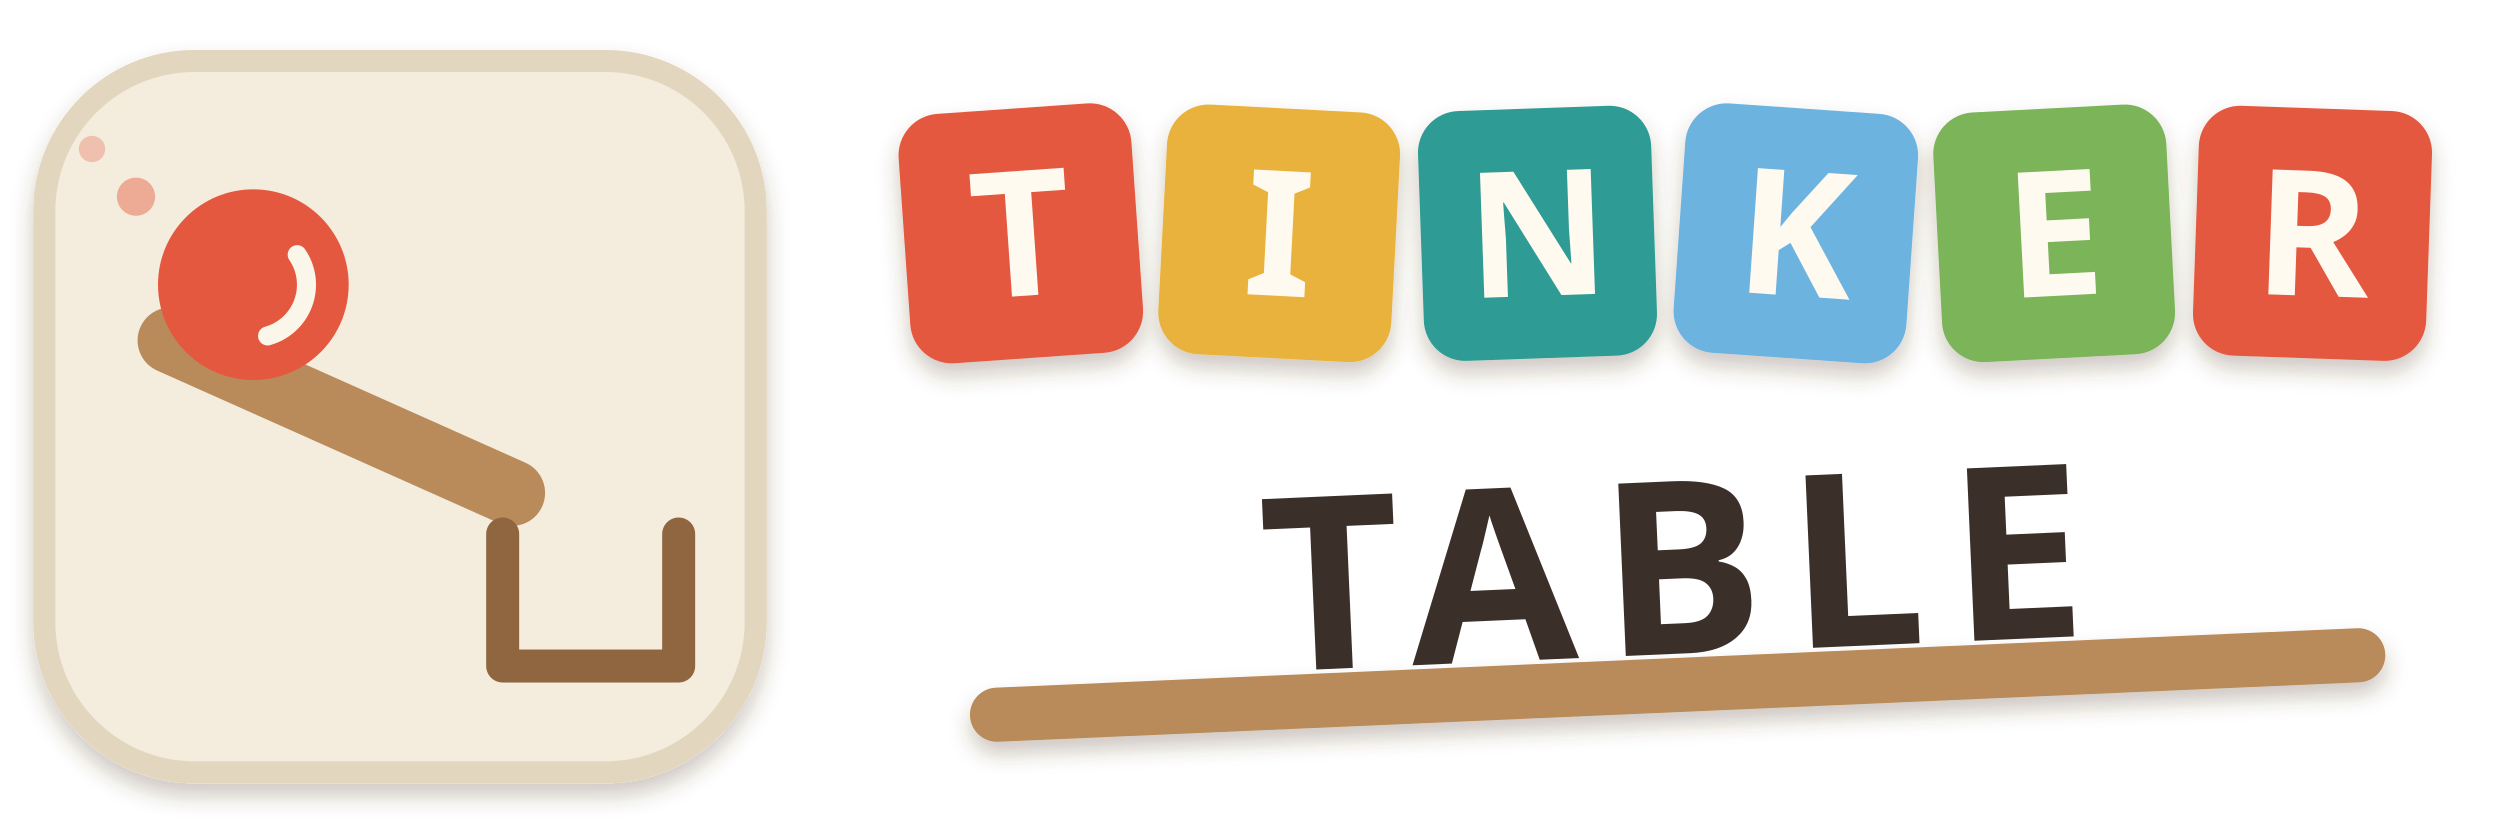
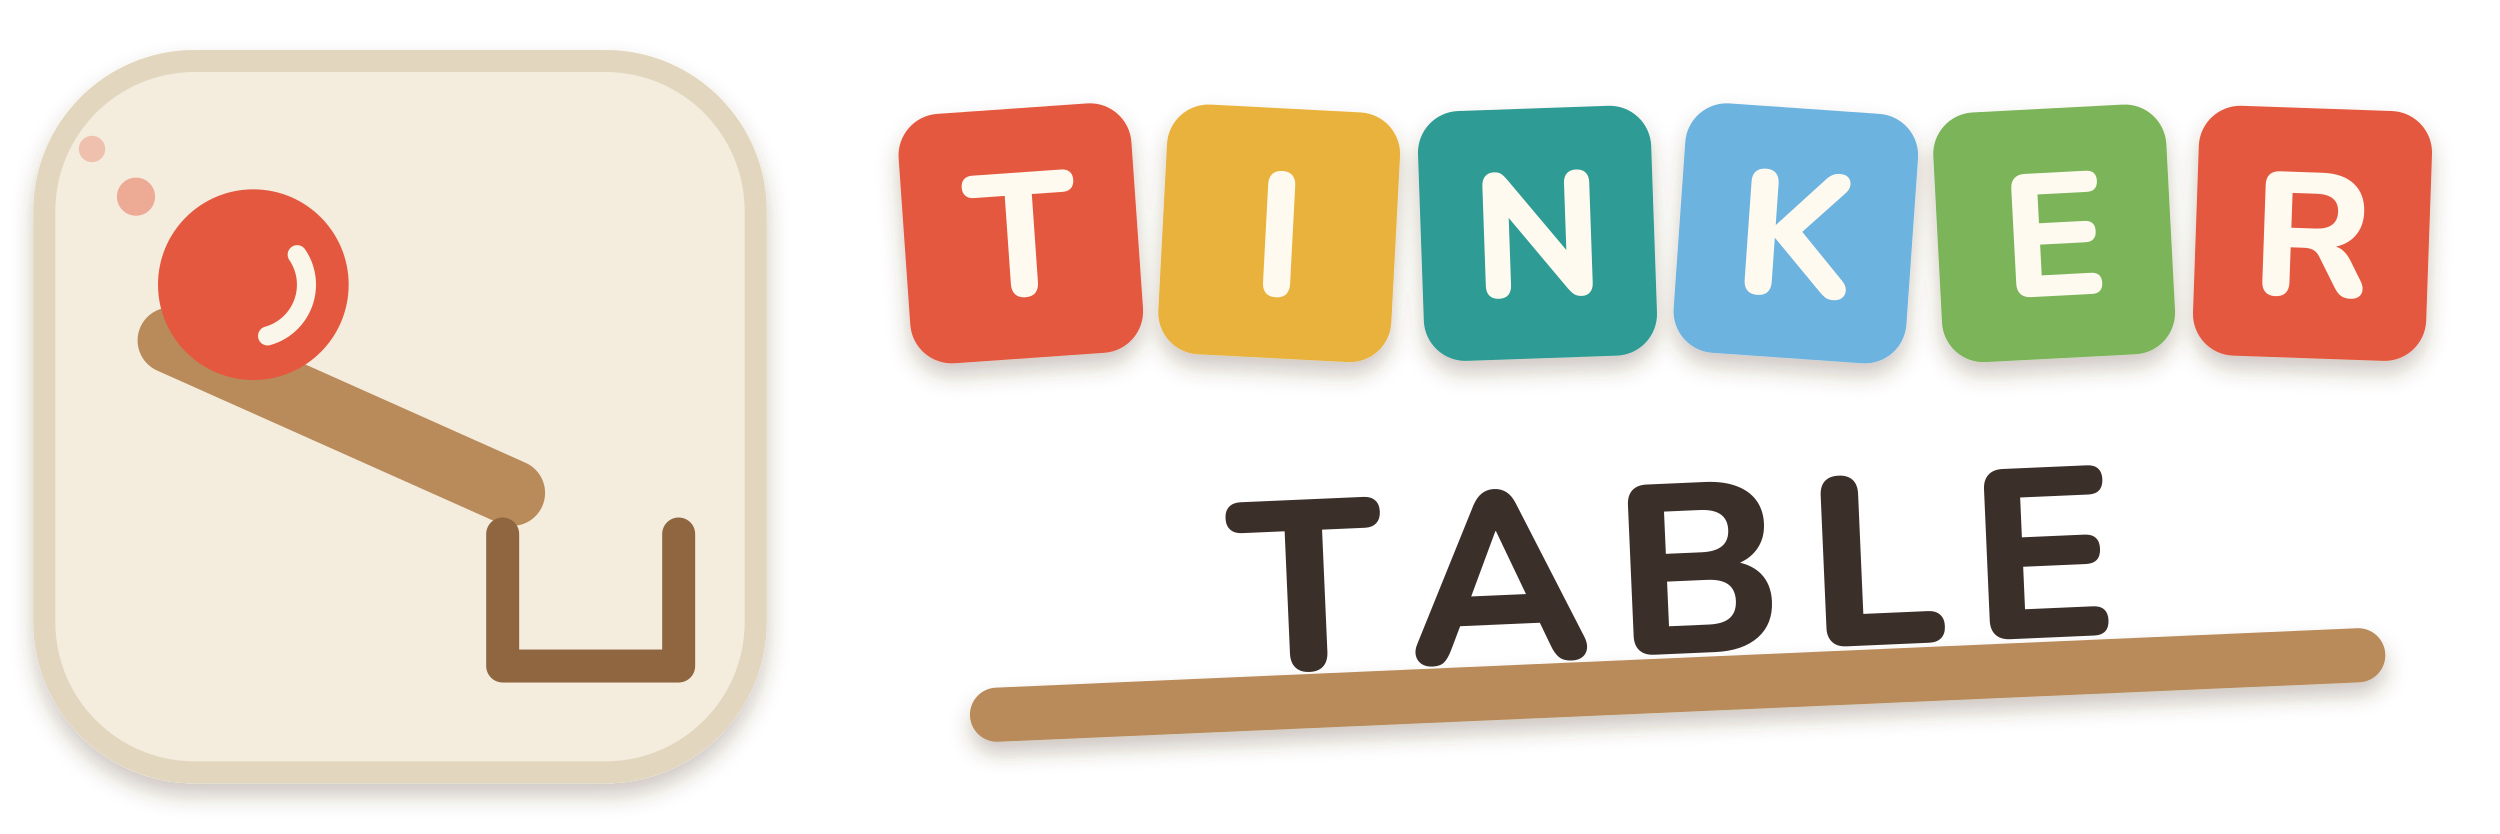
<svg xmlns="http://www.w3.org/2000/svg" viewBox="0 0 600 200" role="img" aria-label="Tinker Table">
  <defs>
    <filter id="s" x="-20%" y="-20%" width="140%" height="150%">
      <feDropShadow dx="0" dy="3" stdDeviation="2.5" flood-color="#50371e" flood-opacity="0.28" />
    </filter>
    <g id="emblem">
      <rect x="0" y="0" width="100" height="100" rx="22" fill="#f4ecdc" />
      <rect x="1.5" y="1.5" width="97" height="97" rx="20.5" fill="none" stroke="#e2d6bf" stroke-width="3" />
      <circle cx="14" cy="20" r="2.6" fill="#e5583f" opacity="0.45" />
      <circle cx="8" cy="13.5" r="1.8" fill="#e5583f" opacity="0.3" />
      <rect x="12" y="45.5" width="60" height="9" rx="4.5" fill="#b98a5a" transform="rotate(24.06 42 50)" />
      <path d="M64 66V84H88V66" fill="none" stroke="#8f6640" stroke-width="4.5" stroke-linecap="round" stroke-linejoin="round" />
      <circle cx="30" cy="32" r="13" fill="#e5583f" />
      <path d="M35.98 27.91A7.25 7.25 0 0 1 31.94 38.99" fill="none" stroke="#fbf6ea" stroke-width="2.6" stroke-linecap="round" />
    </g>
  </defs>
  <g filter="url(#s)">
    <use href="#emblem" transform="translate(8 12) scale(1.76)" />
  </g>
-   <g font-family="'Arial Rounded MT Bold','SF Pro Rounded',ui-rounded,Nunito,'Trebuchet MS',Verdana,sans-serif" font-weight="800" text-anchor="middle">
-     <g filter="url(#s)" font-size="42" fill="#fffaf0">
+   <g>
+     <g filter="url(#s)" fill="#fffaf0">
      <g transform="rotate(-4 245 56)">
        <rect x="217" y="26" width="56" height="60" rx="10" fill="#e5583f" />
-         <text x="245" y="71">T</text>
+         <path aria-hidden="true" d="M245.04 71.38L245.04 71.38Q243.45 71.38 242.61 70.50Q241.77 69.61 241.77 68.02L241.77 68.02L241.77 46.77L234.33 46.77Q233.03 46.77 232.32 46.05Q231.60 45.34 231.60 44.08L231.60 44.08Q231.60 42.78 232.32 42.08Q233.03 41.39 234.33 41.39L234.33 41.39L255.71 41.39Q257.01 41.39 257.73 42.08Q258.44 42.78 258.44 44.08L258.44 44.08Q258.44 45.34 257.73 46.05Q257.01 46.77 255.71 46.77L255.71 46.77L248.28 46.77L248.28 68.02Q248.28 69.61 247.46 70.50Q246.64 71.38 245.04 71.38Z" />
      </g>
      <g transform="rotate(3 307 56)">
        <rect x="279" y="26" width="56" height="60" rx="10" fill="#e9b23c" />
-         <text x="307" y="71">I</text>
+         <path aria-hidden="true" d="M307.02 71.38L307.02 71.38Q305.42 71.38 304.58 70.50Q303.75 69.61 303.75 68.02L303.75 68.02L303.75 44.37Q303.75 42.78 304.58 41.89Q305.42 41.01 307.02 41.01L307.02 41.01Q308.57 41.01 309.41 41.89Q310.25 42.78 310.25 44.37L310.25 44.37L310.25 68.02Q310.25 69.61 309.44 70.50Q308.62 71.38 307.02 71.38Z" />
      </g>
      <g transform="rotate(-2 369 56)">
        <rect x="341" y="26" width="56" height="60" rx="10" fill="#2f9c95" />
-         <text x="369" y="71">N</text>
+         <path aria-hidden="true" d="M359.19 71.38L359.19 71.38Q357.72 71.38 356.95 70.56Q356.17 69.74 356.17 68.23L356.17 68.23L356.17 44.29Q356.17 42.69 356.95 41.85Q357.72 41.01 359.03 41.01L359.03 41.01Q360.16 41.01 360.77 41.45Q361.38 41.89 362.18 42.90L362.18 42.90L375.78 60.25L375.78 44.12Q375.78 42.65 376.56 41.83Q377.34 41.01 378.81 41.01Q380.28 41.01 381.05 41.83Q381.83 42.65 381.83 44.12L381.83 44.12L381.83 68.35Q381.83 69.74 381.12 70.56Q380.40 71.38 379.19 71.38L379.19 71.38Q378.01 71.38 377.32 70.92Q376.62 70.45 375.82 69.45L375.82 69.45L362.22 52.06L362.22 68.23Q362.22 69.74 361.46 70.56Q360.71 71.38 359.19 71.38Z" />
      </g>
      <g transform="rotate(4 431 56)">
        <rect x="403" y="26" width="56" height="60" rx="10" fill="#6db3e0" />
-         <text x="431" y="71">K</text>
+         <path aria-hidden="true" d="M422.81 71.38L422.81 71.38Q421.21 71.38 420.37 70.50Q419.53 69.61 419.53 68.02L419.53 68.02L419.53 44.33Q419.53 42.73 420.37 41.87Q421.21 41.01 422.81 41.01L422.81 41.01Q424.36 41.01 425.20 41.87Q426.04 42.73 426.04 44.33L426.04 44.33L426.04 54.28L426.13 54.28L437.30 42.61Q438.01 41.85 438.79 41.45Q439.57 41.05 440.58 41.05L440.58 41.05Q442.05 41.05 442.70 41.81Q443.35 42.57 443.26 43.57Q443.18 44.58 442.34 45.46L442.34 45.46L432.51 55.54L442.93 66.67Q443.89 67.72 443.92 68.82Q443.94 69.91 443.20 70.64Q442.47 71.38 441.04 71.38L441.04 71.38Q439.82 71.38 439.09 70.87Q438.35 70.37 437.47 69.40L437.47 69.40L426.13 57.48L426.04 57.48L426.04 68.02Q426.04 69.61 425.23 70.50Q424.41 71.38 422.81 71.38Z" />
      </g>
      <g transform="rotate(-3 493 56)">
        <rect x="465" y="26" width="56" height="60" rx="10" fill="#7cb45a" />
-         <text x="493" y="71">E</text>
+         <path aria-hidden="true" d="M501.34 71L486.68 71Q485.04 71 484.16 70.12Q483.28 69.24 483.28 67.60L483.28 67.60L483.28 44.79Q483.28 43.15 484.16 42.27Q485.04 41.39 486.68 41.39L486.68 41.39L501.34 41.39Q502.60 41.39 503.25 42.04Q503.90 42.69 503.90 43.91L503.90 43.91Q503.90 45.17 503.25 45.82Q502.60 46.47 501.34 46.47L501.34 46.47L489.49 46.47L489.49 53.40L500.37 53.40Q501.67 53.40 502.32 54.05Q502.98 54.70 502.98 55.96L502.98 55.96Q502.98 57.22 502.32 57.88Q501.67 58.53 500.37 58.53L500.37 58.53L489.49 58.53L489.49 65.92L501.34 65.92Q502.60 65.92 503.25 66.57Q503.90 67.22 503.90 68.44L503.90 68.44Q503.90 69.70 503.25 70.35Q502.60 71 501.34 71L501.34 71Z" />
      </g>
      <g transform="rotate(2 555 56)">
        <rect x="527" y="26" width="56" height="60" rx="10" fill="#e5583f" />
-         <text x="555" y="71">R</text>
+         <path aria-hidden="true" d="M546.64 71.38L546.64 71.38Q545.05 71.38 544.21 70.50Q543.37 69.61 543.37 68.02L543.37 68.02L543.37 44.71Q543.37 43.07 544.23 42.23Q545.09 41.39 546.68 41.39L546.68 41.39L556.89 41.39Q561.85 41.39 564.53 43.78Q567.22 46.18 567.22 50.46L567.22 50.46Q567.22 53.23 566.00 55.25Q564.79 57.27 562.52 58.36L562.52 58.36Q561.68 58.74 560.75 58.99L560.75 58.99Q561.43 59.20 562.06 59.58L562.06 59.58Q563.36 60.46 564.32 62.22L564.32 62.22L566.93 67.05Q567.52 68.10 567.47 69.11Q567.43 70.12 566.72 70.75Q566.00 71.38 564.62 71.38Q563.23 71.38 562.37 70.79Q561.51 70.20 560.84 68.98L560.84 68.98L556.81 61.55Q556.18 60.37 555.27 59.95Q554.37 59.53 553.07 59.53L553.07 59.53L549.88 59.53L549.88 68.02Q549.88 69.61 549.06 70.50Q548.24 71.38 546.64 71.38ZM549.88 46.47L549.88 54.83L555.71 54.83Q558.32 54.83 559.64 53.78Q560.96 52.73 560.96 50.63L560.96 50.63Q560.96 48.57 559.64 47.52Q558.32 46.47 555.71 46.47L555.71 46.47L549.88 46.47Z" />
      </g>
    </g>
    <g transform="rotate(-2.5 400 150)">
      <rect x="232" y="158" width="340" height="13" rx="6.5" fill="#b98a5a" filter="url(#s)" />
-       <text x="402" y="157" font-size="58" fill="#3b2f2a" letter-spacing="6">TABLE</text>
+       <path aria-hidden="true" fill="#3b2f2a" d="M313.90 157.52L313.90 157.52Q311.70 157.52 310.54 156.30Q309.38 155.09 309.38 152.88L309.38 152.88L309.38 123.53L299.11 123.53Q297.32 123.53 296.33 122.55Q295.34 121.56 295.34 119.82L295.34 119.82Q295.34 118.02 296.33 117.07Q297.32 116.11 299.11 116.11L299.11 116.11L328.64 116.11Q330.43 116.11 331.42 117.07Q332.41 118.02 332.41 119.82L332.41 119.82Q332.41 121.56 331.42 122.55Q330.43 123.53 328.64 123.53L328.64 123.53L318.37 123.53L318.37 152.88Q318.37 155.09 317.24 156.30Q316.11 157.52 313.90 157.52ZM343.45 157.52L343.45 157.52Q341.83 157.52 340.81 156.77Q339.80 156.01 339.54 154.74Q339.28 153.46 340.03 151.90L340.03 151.90L354.88 119.36Q355.81 117.39 357.08 116.49Q358.36 115.59 360.04 115.59Q361.72 115.59 363.00 116.49Q364.27 117.39 365.14 119.36L365.14 119.36L380.11 151.90Q380.86 153.46 380.66 154.77Q380.46 156.07 379.47 156.80Q378.48 157.52 376.92 157.52L376.92 157.52Q374.95 157.52 373.87 156.59Q372.80 155.67 371.99 153.69L371.99 153.69L369.61 148.13L350.47 148.13L348.09 153.69Q347.22 155.72 346.27 156.62Q345.31 157.52 343.45 157.52ZM360.04 125.68L359.92 125.68L353.43 141.11L366.59 141.11L360.04 125.68ZM411.34 157L396.66 157Q394.40 157 393.18 155.78Q391.97 154.56 391.97 152.30L391.97 152.30L391.97 120.81Q391.97 118.55 393.18 117.33Q394.40 116.11 396.66 116.11L396.66 116.11L410.70 116.11Q415.05 116.11 418.12 117.39Q421.20 118.66 422.79 121.04Q424.39 123.42 424.39 126.72L424.39 126.72Q424.39 130.38 422.30 132.93L422.30 132.93Q420.73 134.84 418.24 135.83L418.24 135.83Q421.31 136.70 423.17 138.73L423.17 138.73Q425.49 141.34 425.49 145.46L425.49 145.46Q425.49 150.91 421.72 153.96Q417.95 157 411.34 157L411.34 157ZM400.55 139.60L400.55 150.33L410.12 150.33Q413.60 150.33 415.22 148.97Q416.85 147.60 416.85 144.94Q416.85 142.27 415.22 140.93Q413.60 139.60 410.12 139.60L410.12 139.60L400.55 139.60ZM400.55 122.78L400.55 132.93L409.13 132.93Q412.50 132.93 414.12 131.65Q415.75 130.38 415.75 127.83L415.75 127.83Q415.75 125.33 414.12 124.06Q412.50 122.78 409.13 122.78L409.13 122.78L400.55 122.78ZM462.81 157L442.86 157Q440.65 157 439.47 155.78Q438.28 154.56 438.28 152.42L438.28 152.42L438.28 120.58Q438.28 118.31 439.44 117.15Q440.60 115.99 442.80 115.99L442.80 115.99Q444.95 115.99 446.11 117.15Q447.27 118.31 447.27 120.58L447.27 120.58L447.27 149.40L462.81 149.40Q464.67 149.40 465.68 150.39Q466.70 151.37 466.70 153.17L466.70 153.17Q466.70 155.03 465.68 156.01Q464.67 157 462.81 157L462.81 157ZM502.45 157L482.21 157Q479.95 157 478.73 155.78Q477.51 154.56 477.51 152.30L477.51 152.30L477.51 120.81Q477.51 118.55 478.73 117.33Q479.95 116.11 482.21 116.11L482.21 116.11L502.45 116.11Q504.19 116.11 505.09 117.01Q505.99 117.91 505.99 119.59L505.99 119.59Q505.99 121.33 505.09 122.23Q504.19 123.13 502.45 123.13L502.45 123.13L486.09 123.13L486.09 132.70L501.12 132.70Q502.91 132.70 503.81 133.60Q504.71 134.50 504.71 136.24L504.71 136.24Q504.71 137.98 503.81 138.88Q502.91 139.77 501.12 139.77L501.12 139.77L486.09 139.77L486.09 149.98L502.45 149.98Q504.19 149.98 505.09 150.88Q505.99 151.78 505.99 153.46L505.99 153.46Q505.99 155.20 505.09 156.10Q504.19 157 502.45 157L502.45 157Z" />
    </g>
  </g>
</svg>
